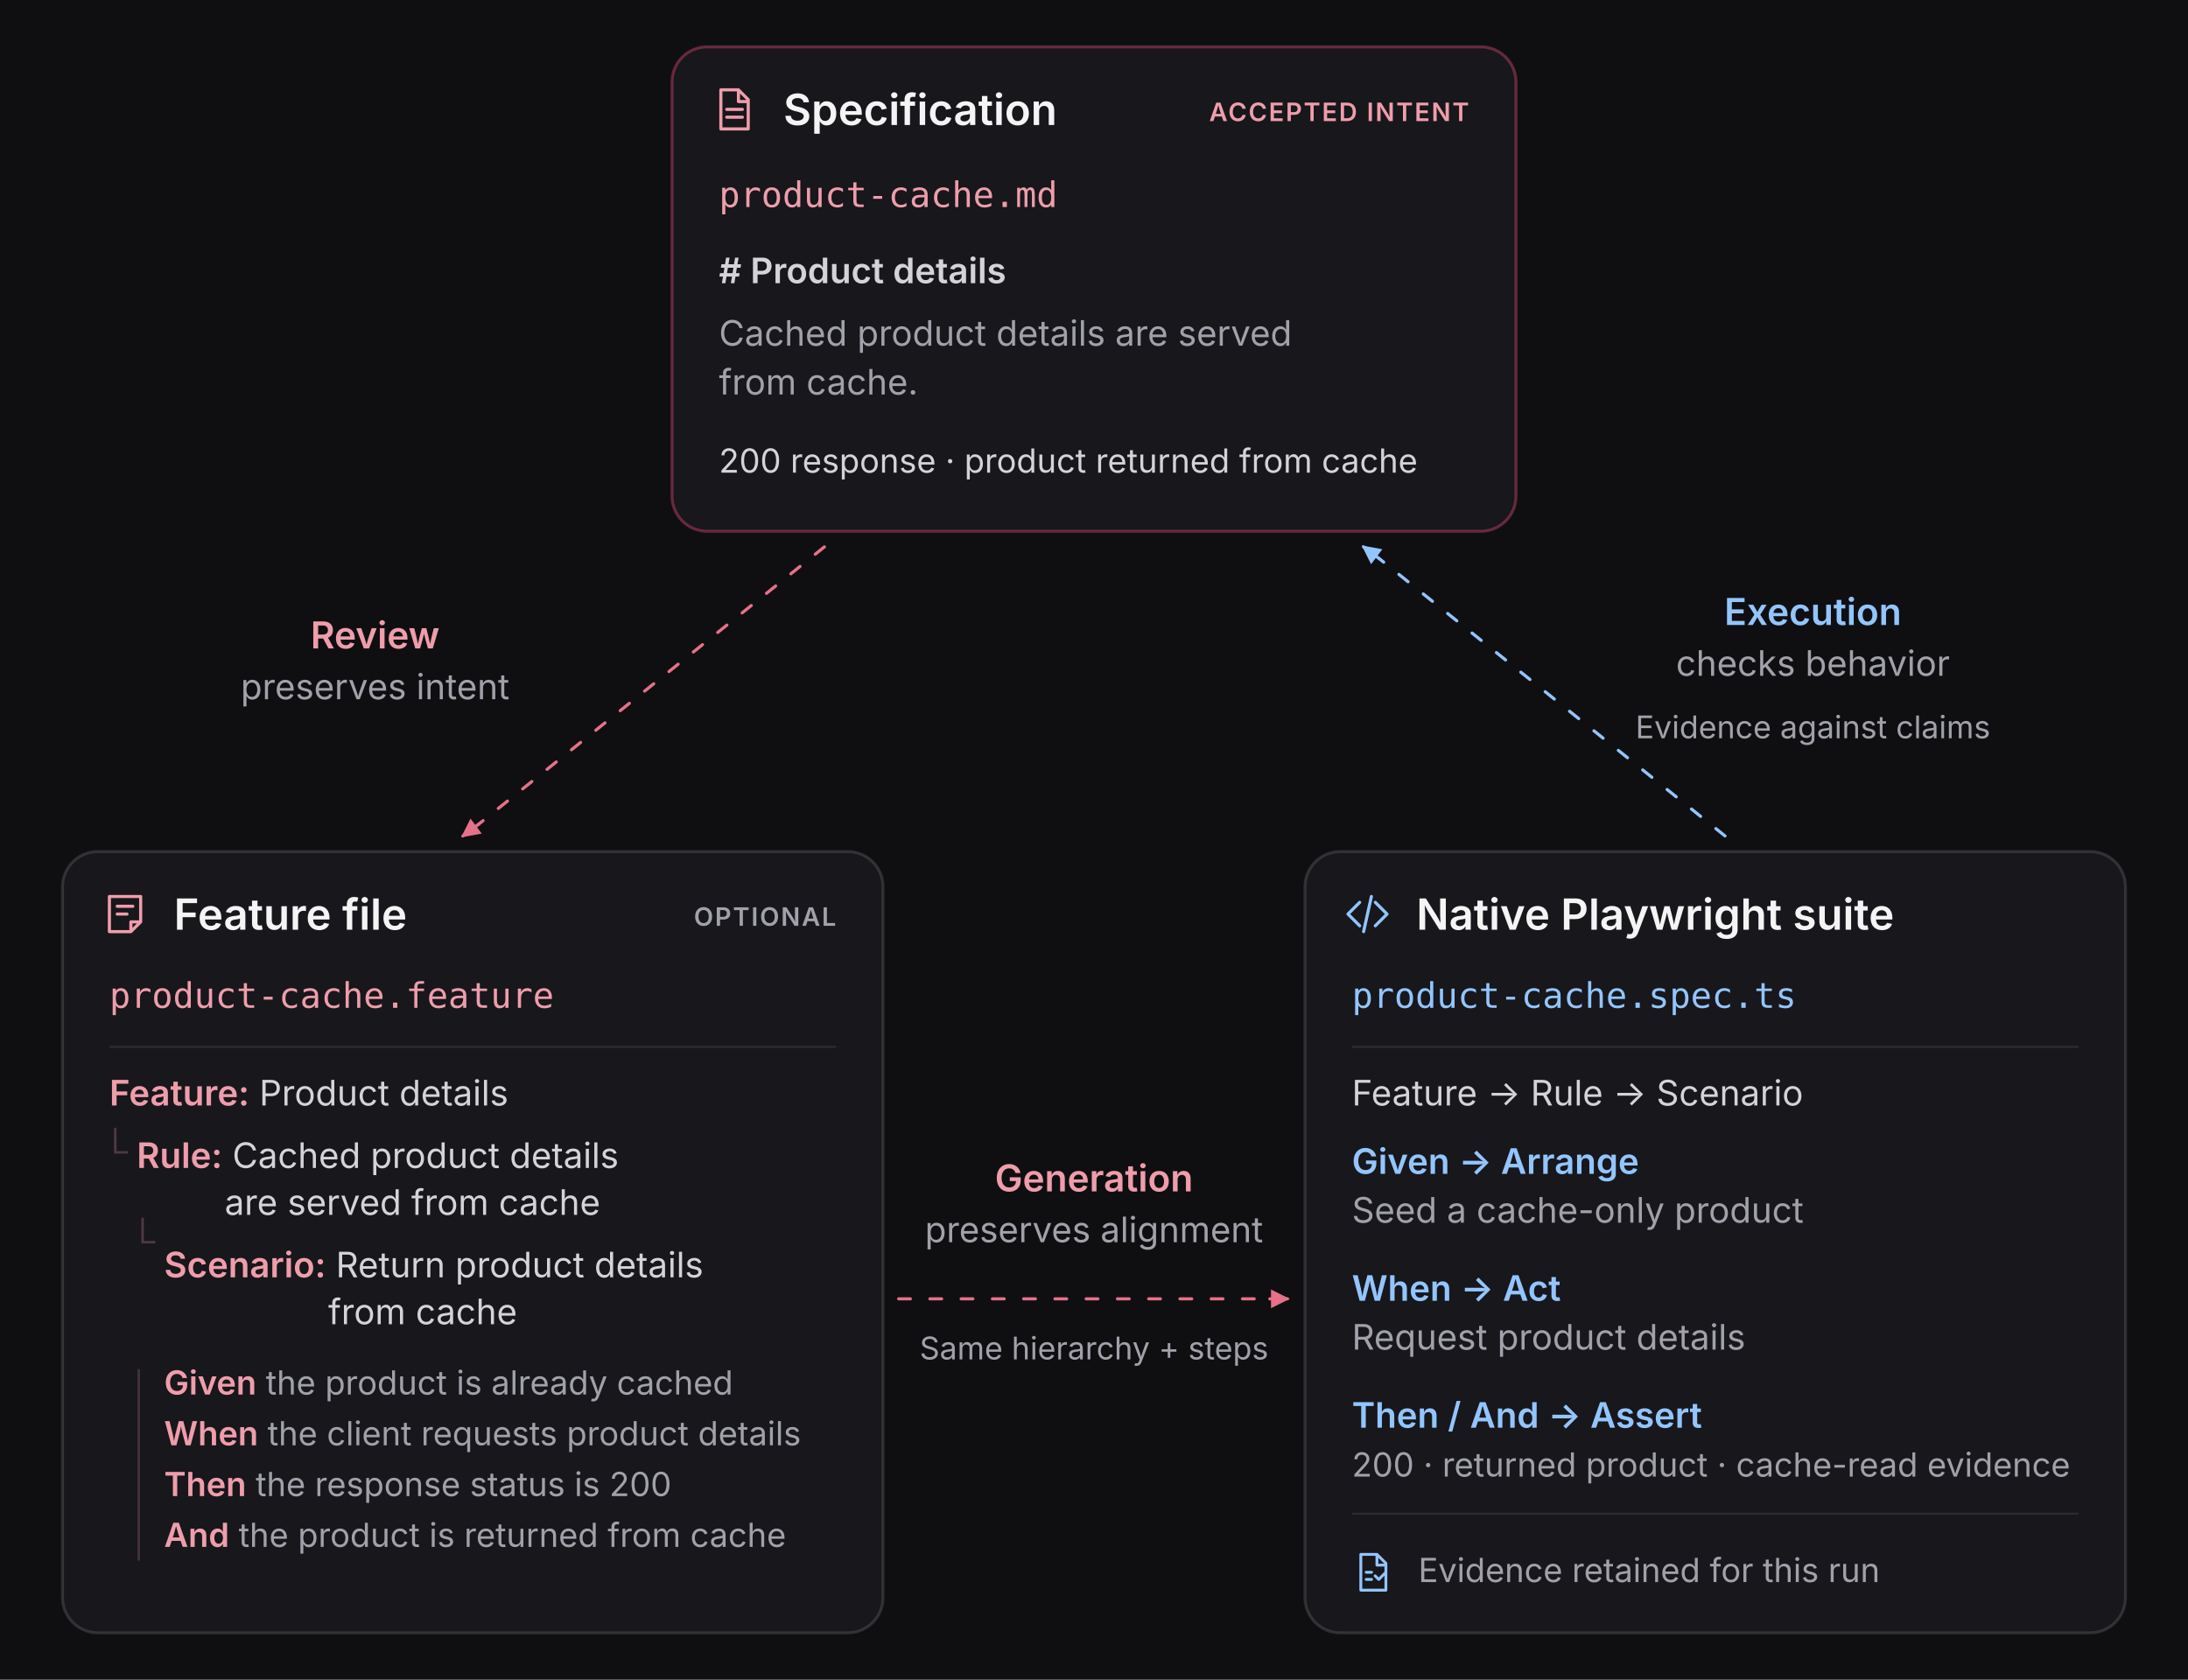
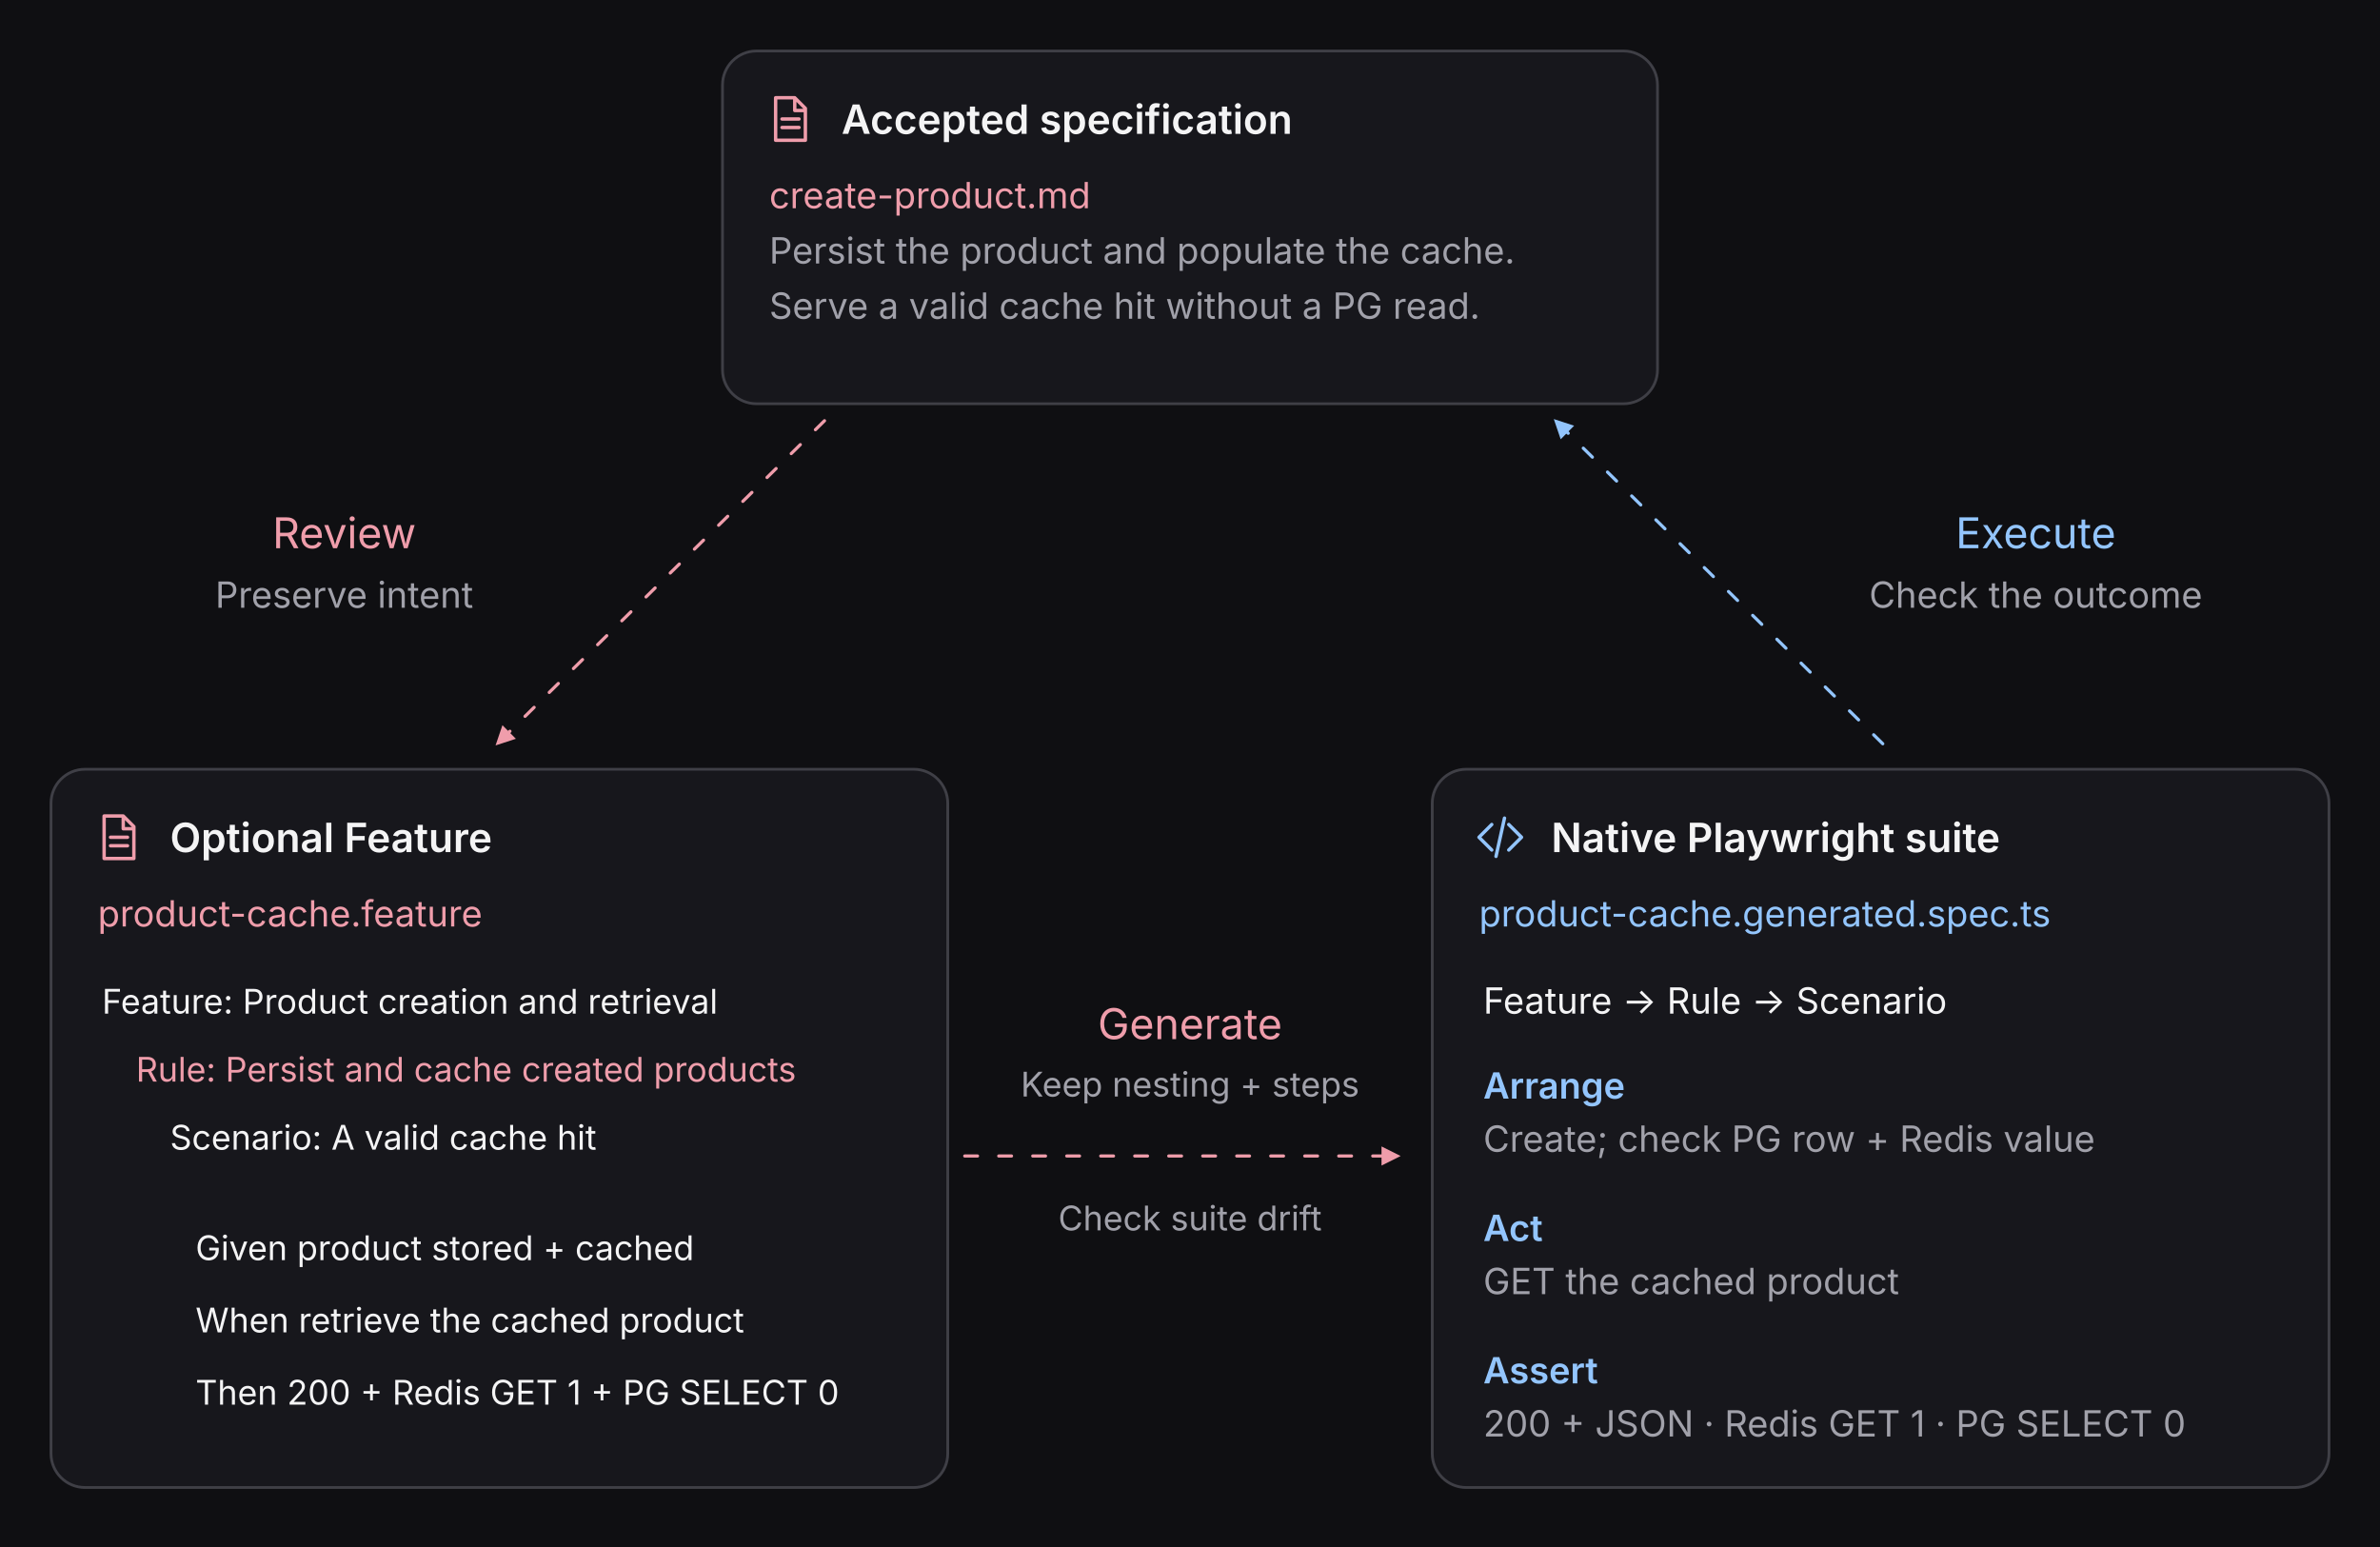
- <svg xmlns="http://www.w3.org/2000/svg" width="1120" height="860" viewBox="0 0 1120 860" role="img" aria-labelledby="triangle-title triangle-desc">
+ <svg xmlns="http://www.w3.org/2000/svg" width="1120" height="728" viewBox="0 0 1120 728" role="img" aria-labelledby="title desc">
  <defs>
-     <marker id="triangle-arrow-pink" viewBox="0 0 8 8" refX="7" refY="4" markerWidth="6" markerHeight="6" orient="auto">
-       <path d="m0 0 8 4-8 4Z" fill="#E67189" />
+     <marker id="arrow-EF9DAB" viewBox="0 0 8 8" refX="7" refY="4" markerWidth="6" markerHeight="6" orient="auto">
+       <path d="m0 0 8 4-8 4Z" fill="#EF9DAB" />
    </marker>
-     <marker id="triangle-arrow-blue" viewBox="0 0 8 8" refX="7" refY="4" markerWidth="6" markerHeight="6" orient="auto">
+     <marker id="arrow-93C5FD" viewBox="0 0 8 8" refX="7" refY="4" markerWidth="6" markerHeight="6" orient="auto">
      <path d="m0 0 8 4-8 4Z" fill="#93C5FD" />
+     </marker>
+     <marker id="arrow-A1A1AA" viewBox="0 0 8 8" refX="7" refY="4" markerWidth="6" markerHeight="6" orient="auto">
+       <path d="m0 0 8 4-8 4Z" fill="#A1A1AA" />
    </marker>
  </defs>
  <style>
-     text { font-family: Geist, Inter, Arial, sans-serif; }
-     .panel { fill: #17171C; stroke: #FFFFFF; stroke-opacity: .13; stroke-width: 1.5; }
-     .panel.accepted { stroke: #DB486F; stroke-opacity: .42; }
-     .heading { fill: #F4F4F5; font-size: 22px; font-weight: 575; }
-     .body { fill: #A1A1AA; font-size: 18px; }
-     .filename { fill: #EF9DAB; font-family: Geist Mono, Consolas, monospace; font-size: 18px; }
-     .preview { fill: #D4D4D8; font-size: 18px; }
-     .step { fill: #A1A1AA; font-size: 17px; }
-     .keyword { fill: #EF9DAB; font-weight: 575; }
-     .annotation { fill: #A1A1AA; font-size: 16px; }
-     .badge { fill: #EF9DAB; font-size: 13px; font-weight: 600; letter-spacing: .8px; }
-     .relationship { fill: #F4F4F5; font-size: 19px; font-weight: 575; }
-     .divider { stroke: #FFFFFF; stroke-opacity: .09; stroke-width: 1; }
-     .flow, .arrow { fill: none; stroke-width: 1.6; stroke-linecap: round; stroke-linejoin: round; }
-     .flow { stroke-dasharray: 6 10; animation: triangle-flow 16s linear infinite; }
-     @keyframes triangle-flow { from { stroke-dashoffset: 0; } to { stroke-dashoffset: -128; } }
-     @media (prefers-reduced-motion: reduce) { .flow { animation: none; stroke-dashoffset: 0; } }
-   </style>
-   <rect width="1120" height="860" fill="#0F0F12" />
-   <g id="accepted-specification">
-     <rect x="344" y="24" width="432" height="248" rx="18" class="panel accepted" />
-     <svg x="364" y="44" width="24" height="24" viewBox="0 0 24 24" fill="none" stroke="#EF9DAB" stroke-width="1.6" stroke-linecap="round" stroke-linejoin="round" aria-hidden="true">
-       <path d="M14 2H5v20h14V7l-5-5ZM14 2v6h5M8 12h8M8 16h8" />
-     </svg>
-     <text x="401" y="64" class="heading">Specification</text>
-     <text x="752" y="62" class="badge" text-anchor="end">ACCEPTED INTENT</text>
-     <text x="368" y="106" class="filename">product-cache.md</text>
-     <text x="368" y="145" class="preview" style="font-weight:575"># Product details</text>
-     <text x="368" y="177" class="body">Cached product details are served</text>
-     <text x="368" y="202" class="body">from cache.</text>
-     <text x="368" y="242" class="step" style="fill:#D4D4D8">200 response · product returned from cache</text>
-   </g>
-   <g id="review-preserves-intent">
-     <path d="M422 280 L245 422" class="flow" stroke="#E67189" />
-     <path d="M245 422 L237 428" class="arrow" stroke="#E67189" marker-end="url(#triangle-arrow-pink)" />
-     <text x="192" y="332" class="relationship" text-anchor="middle" style="fill:#EF9DAB">Review</text>
-     <text x="192" y="358" class="body" text-anchor="middle">preserves intent</text>
-   </g>
-   <g id="execution-checks-behavior">
-     <path d="M883 428 L706 286" class="flow" stroke="#93C5FD" />
-     <path d="M706 286 L698 280" class="arrow" stroke="#93C5FD" marker-end="url(#triangle-arrow-blue)" />
-     <text x="928" y="320" class="relationship" text-anchor="middle" style="fill:#93C5FD">Execution</text>
-     <text x="928" y="346" class="body" text-anchor="middle">checks behavior</text>
-     <text x="928" y="378" class="annotation" text-anchor="middle">Evidence against claims</text>
-   </g>
-   <g id="optional-feature">
-     <rect x="32" y="436" width="420" height="400" rx="18" class="panel" />
-     <svg x="52" y="456" width="24" height="24" viewBox="0 0 24 24" fill="none" stroke="#EF9DAB" stroke-width="1.6" stroke-linecap="round" stroke-linejoin="round" aria-hidden="true">
-       <path d="M4 3h16v13l-5 5H4V3Zm11 18v-5h5M8 8h8M8 12h5" />
-     </svg>
-     <text x="89" y="476" class="heading">Feature file</text>
-     <text x="428" y="474" class="badge" text-anchor="end" style="fill:#A1A1AA">OPTIONAL</text>
-     <text x="56" y="516" class="filename">product-cache.feature</text>
-     <path d="M56 536 H428" class="divider" />
-     <text x="56" y="566" class="preview">
-       <tspan class="keyword">Feature:</tspan> Product details</text>
-     <path d="M59 578 V590 H65 M73 624 V636 H79" fill="none" stroke="#EF9DAB" stroke-opacity=".26" stroke-width="1.3" stroke-linecap="round" />
-     <text x="70" y="598" class="preview">
-       <tspan class="keyword">Rule:</tspan> Cached product details</text>
-     <text x="115" y="622" class="preview">are served from cache</text>
-     <text x="84" y="654" class="preview">
-       <tspan class="keyword">Scenario:</tspan> Return product details</text>
-     <text x="168" y="678" class="preview">from cache</text>
-     <path d="M71 701 V799" fill="none" stroke="#EF9DAB" stroke-opacity=".2" stroke-width="1.3" />
-     <text x="84" y="714" class="step">
-       <tspan class="keyword">Given</tspan> the product is already cached</text>
-     <text x="84" y="740" class="step">
-       <tspan class="keyword">When</tspan> the client requests product details</text>
-     <text x="84" y="766" class="step">
-       <tspan class="keyword">Then</tspan> the response status is 200</text>
-     <text x="84" y="792" class="step">
-       <tspan class="keyword">And</tspan> the product is returned from cache</text>
-   </g>
-   <g id="generation-preserves-alignment">
-     <text x="560" y="610" class="relationship" text-anchor="middle" style="fill:#EF9DAB">Generation</text>
-     <text x="560" y="636" class="body" text-anchor="middle">preserves alignment</text>
-     <path d="M460 665 H650" class="flow" stroke="#E67189" />
-     <path d="M650 665 H659" class="arrow" stroke="#E67189" marker-end="url(#triangle-arrow-pink)" />
-     <text x="560" y="696" class="annotation" text-anchor="middle">Same hierarchy + steps</text>
-   </g>
-   <g id="native-playwright-suite">
-     <rect x="668" y="436" width="420" height="400" rx="18" class="panel" />
-     <svg x="688" y="456" width="24" height="24" viewBox="0 0 24 24" fill="none" stroke="#93C5FD" stroke-width="1.6" stroke-linecap="round" stroke-linejoin="round" aria-hidden="true">
-       <path d="m8 6-6 6 6 6m8-12 6 6-6 6M14 3l-4 18" />
-     </svg>
-     <text x="725" y="476" class="heading">Native Playwright suite</text>
-     <text x="692" y="516" class="filename" style="fill:#93C5FD">product-cache.spec.ts</text>
-     <path d="M692 536 H1064" class="divider" />
-     <text x="692" y="566" class="preview">Feature → Rule → Scenario</text>
-     <text x="692" y="601" class="preview" style="fill:#93C5FD;font-weight:575">Given → Arrange</text>
-     <text x="692" y="626" class="body">Seed a cache-only product</text>
-     <text x="692" y="666" class="preview" style="fill:#93C5FD;font-weight:575">When → Act</text>
-     <text x="692" y="691" class="body">Request product details</text>
-     <text x="692" y="731" class="preview" style="fill:#93C5FD;font-weight:575">Then / And → Assert</text>
-     <text x="692" y="756" class="step">200 · returned product · cache-read evidence</text>
-     <path d="M692 775 H1064" class="divider" />
-     <svg x="692" y="794" width="22" height="22" viewBox="0 0 24 24" fill="none" stroke="#93C5FD" stroke-width="1.6" stroke-linecap="round" stroke-linejoin="round" aria-hidden="true">
-       <path d="M14 2H5v20h14V7l-5-5ZM14 2v6h5M8 12h3M8 16h3m2-2 2 2 4-4" />
-     </svg>
-     <text x="726" y="810" class="step">Evidence retained for this run</text>
-   </g>
+ text { font-family: Geist, Inter, Arial, sans-serif; }
+ .panel { fill: #17171C; stroke: #3F3F46; stroke-width: 1.3; }
+ .flow { fill: none; stroke-width: 1.5; stroke-linecap: round; stroke-linejoin: round; stroke-dasharray: 6 10; animation: flow 16s linear infinite; }
+ @keyframes flow { from { stroke-dashoffset: 0; } to { stroke-dashoffset: -128; } }
+ @media (prefers-reduced-motion: reduce) { .flow { animation: none; } }
+ </style>
+   <rect width="1120" height="728" fill="#0F0F12" />
+   <rect x="340" y="24" width="440" height="166" rx="16" class="panel" />
+   <svg x="360" y="44" width="24" height="24" viewBox="0 0 24 24" fill="none" stroke="#EF9DAB" stroke-width="1.6" stroke-linecap="round" stroke-linejoin="round" aria-hidden="true">
+     <path d="M14 2H5v20h14V7l-5-5ZM14 2v6h5M8 12h8M8 16h8" />
+   </svg>
+   <text x="396" y="63" font-size="19" fill="#F4F4F5" font-weight="575">Accepted specification</text>
+   <text x="362" y="98" font-size="17" fill="#EF9DAB" font-weight="400">create-product.md</text>
+   <text x="362" y="124" font-size="17" fill="#A1A1AA" font-weight="400">Persist the product and populate the cache.</text>
+   <text x="362" y="150" font-size="17" fill="#A1A1AA" font-weight="400">Serve a valid cache hit without a PG read.</text>
+   <path d="M388 198 L234 350" class="flow" stroke="#EF9DAB" marker-end="url(#arrow-EF9DAB)" />
+   <text x="162" y="258" font-size="20" fill="#EF9DAB" font-weight="400" text-anchor="middle">Review</text>
+   <text x="162" y="286" font-size="17" fill="#A1A1AA" font-weight="400" text-anchor="middle">Preserve intent</text>
+   <path d="M886 350 L732 198" class="flow" stroke="#93C5FD" marker-end="url(#arrow-93C5FD)" />
+   <text x="958" y="258" font-size="20" fill="#93C5FD" font-weight="400" text-anchor="middle">Execute</text>
+   <text x="958" y="286" font-size="17" fill="#A1A1AA" font-weight="400" text-anchor="middle">Check the outcome</text>
+   <rect x="24" y="362" width="422" height="338" rx="16" class="panel" />
+   <svg x="44" y="382" width="24" height="24" viewBox="0 0 24 24" fill="none" stroke="#EF9DAB" stroke-width="1.6" stroke-linecap="round" stroke-linejoin="round" aria-hidden="true">
+     <path d="M14 2H5v20h14V7l-5-5ZM14 2v6h5M8 12h8M8 16h8" />
+   </svg>
+   <text x="80" y="401" font-size="19" fill="#F4F4F5" font-weight="575">Optional Feature</text>
+   <text x="46" y="436" font-size="17" fill="#EF9DAB" font-weight="400">product-cache.feature</text>
+   <text x="48" y="477" font-size="16" fill="#F4F4F5" font-weight="400">Feature: Product creation and retrieval</text>
+   <text x="64" y="509" font-size="16" fill="#EF9DAB" font-weight="400">Rule: Persist and cache created products</text>
+   <text x="80" y="541" font-size="16" fill="#F4F4F5" font-weight="400">Scenario: A valid cache hit</text>
+   <text x="92" y="593" font-size="16" fill="#F4F4F5" font-weight="400">Given product stored + cached</text>
+   <text x="92" y="627" font-size="16" fill="#F4F4F5" font-weight="400">When retrieve the cached product</text>
+   <text x="92" y="661" font-size="16" fill="#F4F4F5" font-weight="400">Then 200 + Redis GET 1 + PG SELECT 0</text>
+   <path d="M454 544 H658" class="flow" stroke="#EF9DAB" marker-end="url(#arrow-EF9DAB)" />
+   <text x="560" y="489" font-size="20" fill="#EF9DAB" font-weight="400" text-anchor="middle">Generate</text>
+   <text x="560" y="516" font-size="16" fill="#A1A1AA" font-weight="400" text-anchor="middle">Keep nesting + steps</text>
+   <text x="560" y="579" font-size="16" fill="#A1A1AA" font-weight="400" text-anchor="middle">Check suite drift</text>
+   <rect x="674" y="362" width="422" height="338" rx="16" class="panel" />
+   <svg x="694" y="382" width="24" height="24" viewBox="0 0 24 24" fill="none" stroke="#93C5FD" stroke-width="1.6" stroke-linecap="round" stroke-linejoin="round" aria-hidden="true">
+     <path d="m8 6-6 6 6 6m8-12 6 6-6 6M14 3l-4 18" />
+   </svg>
+   <text x="730" y="401" font-size="19" fill="#F4F4F5" font-weight="575">Native Playwright suite</text>
+   <text x="696" y="436" font-size="17" fill="#93C5FD" font-weight="400">product-cache.generated.spec.ts</text>
+   <text x="698" y="477" font-size="17" fill="#F4F4F5" font-weight="400">Feature → Rule → Scenario</text>
+   <text x="698" y="517" font-size="17" fill="#93C5FD" font-weight="575">Arrange</text>
+   <text x="698" y="542" font-size="17" fill="#A1A1AA" font-weight="400">Create; check PG row + Redis value</text>
+   <text x="698" y="584" font-size="17" fill="#93C5FD" font-weight="575">Act</text>
+   <text x="698" y="609" font-size="17" fill="#A1A1AA" font-weight="400">GET the cached product</text>
+   <text x="698" y="651" font-size="17" fill="#93C5FD" font-weight="575">Assert</text>
+   <text x="698" y="676" font-size="17" fill="#A1A1AA" font-weight="400">200 + JSON · Redis GET 1 · PG SELECT 0</text>
</svg>
